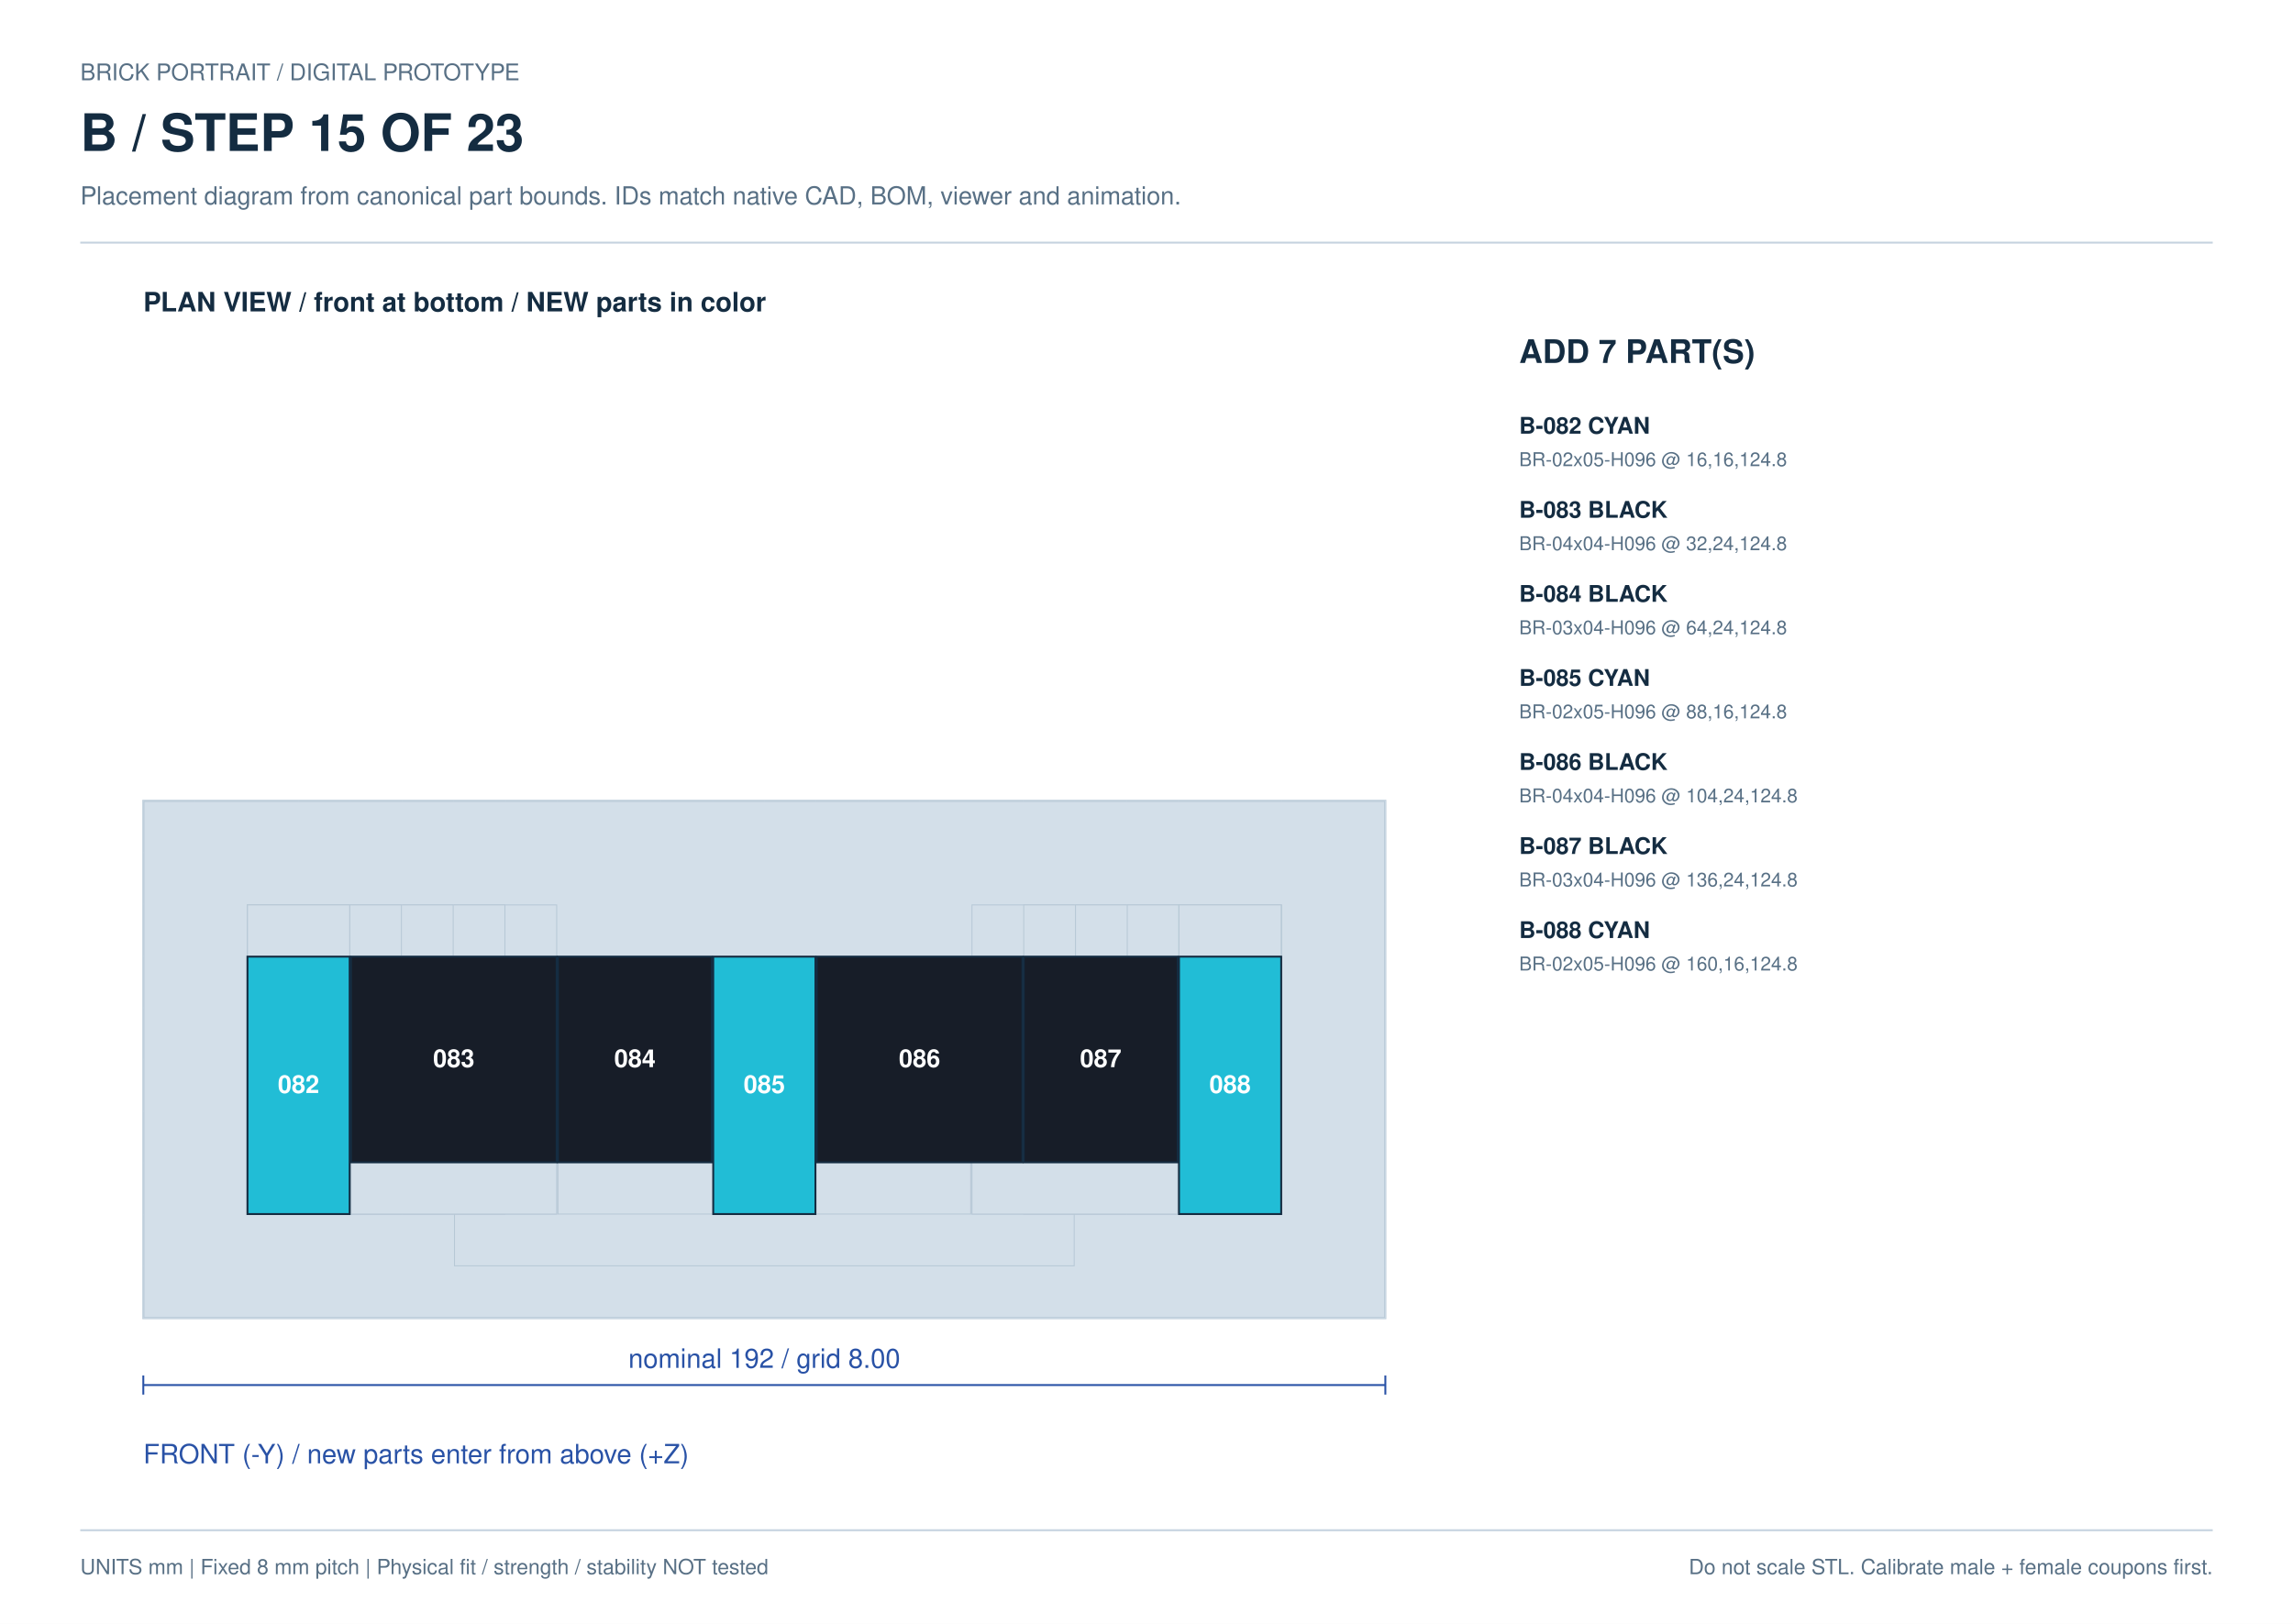
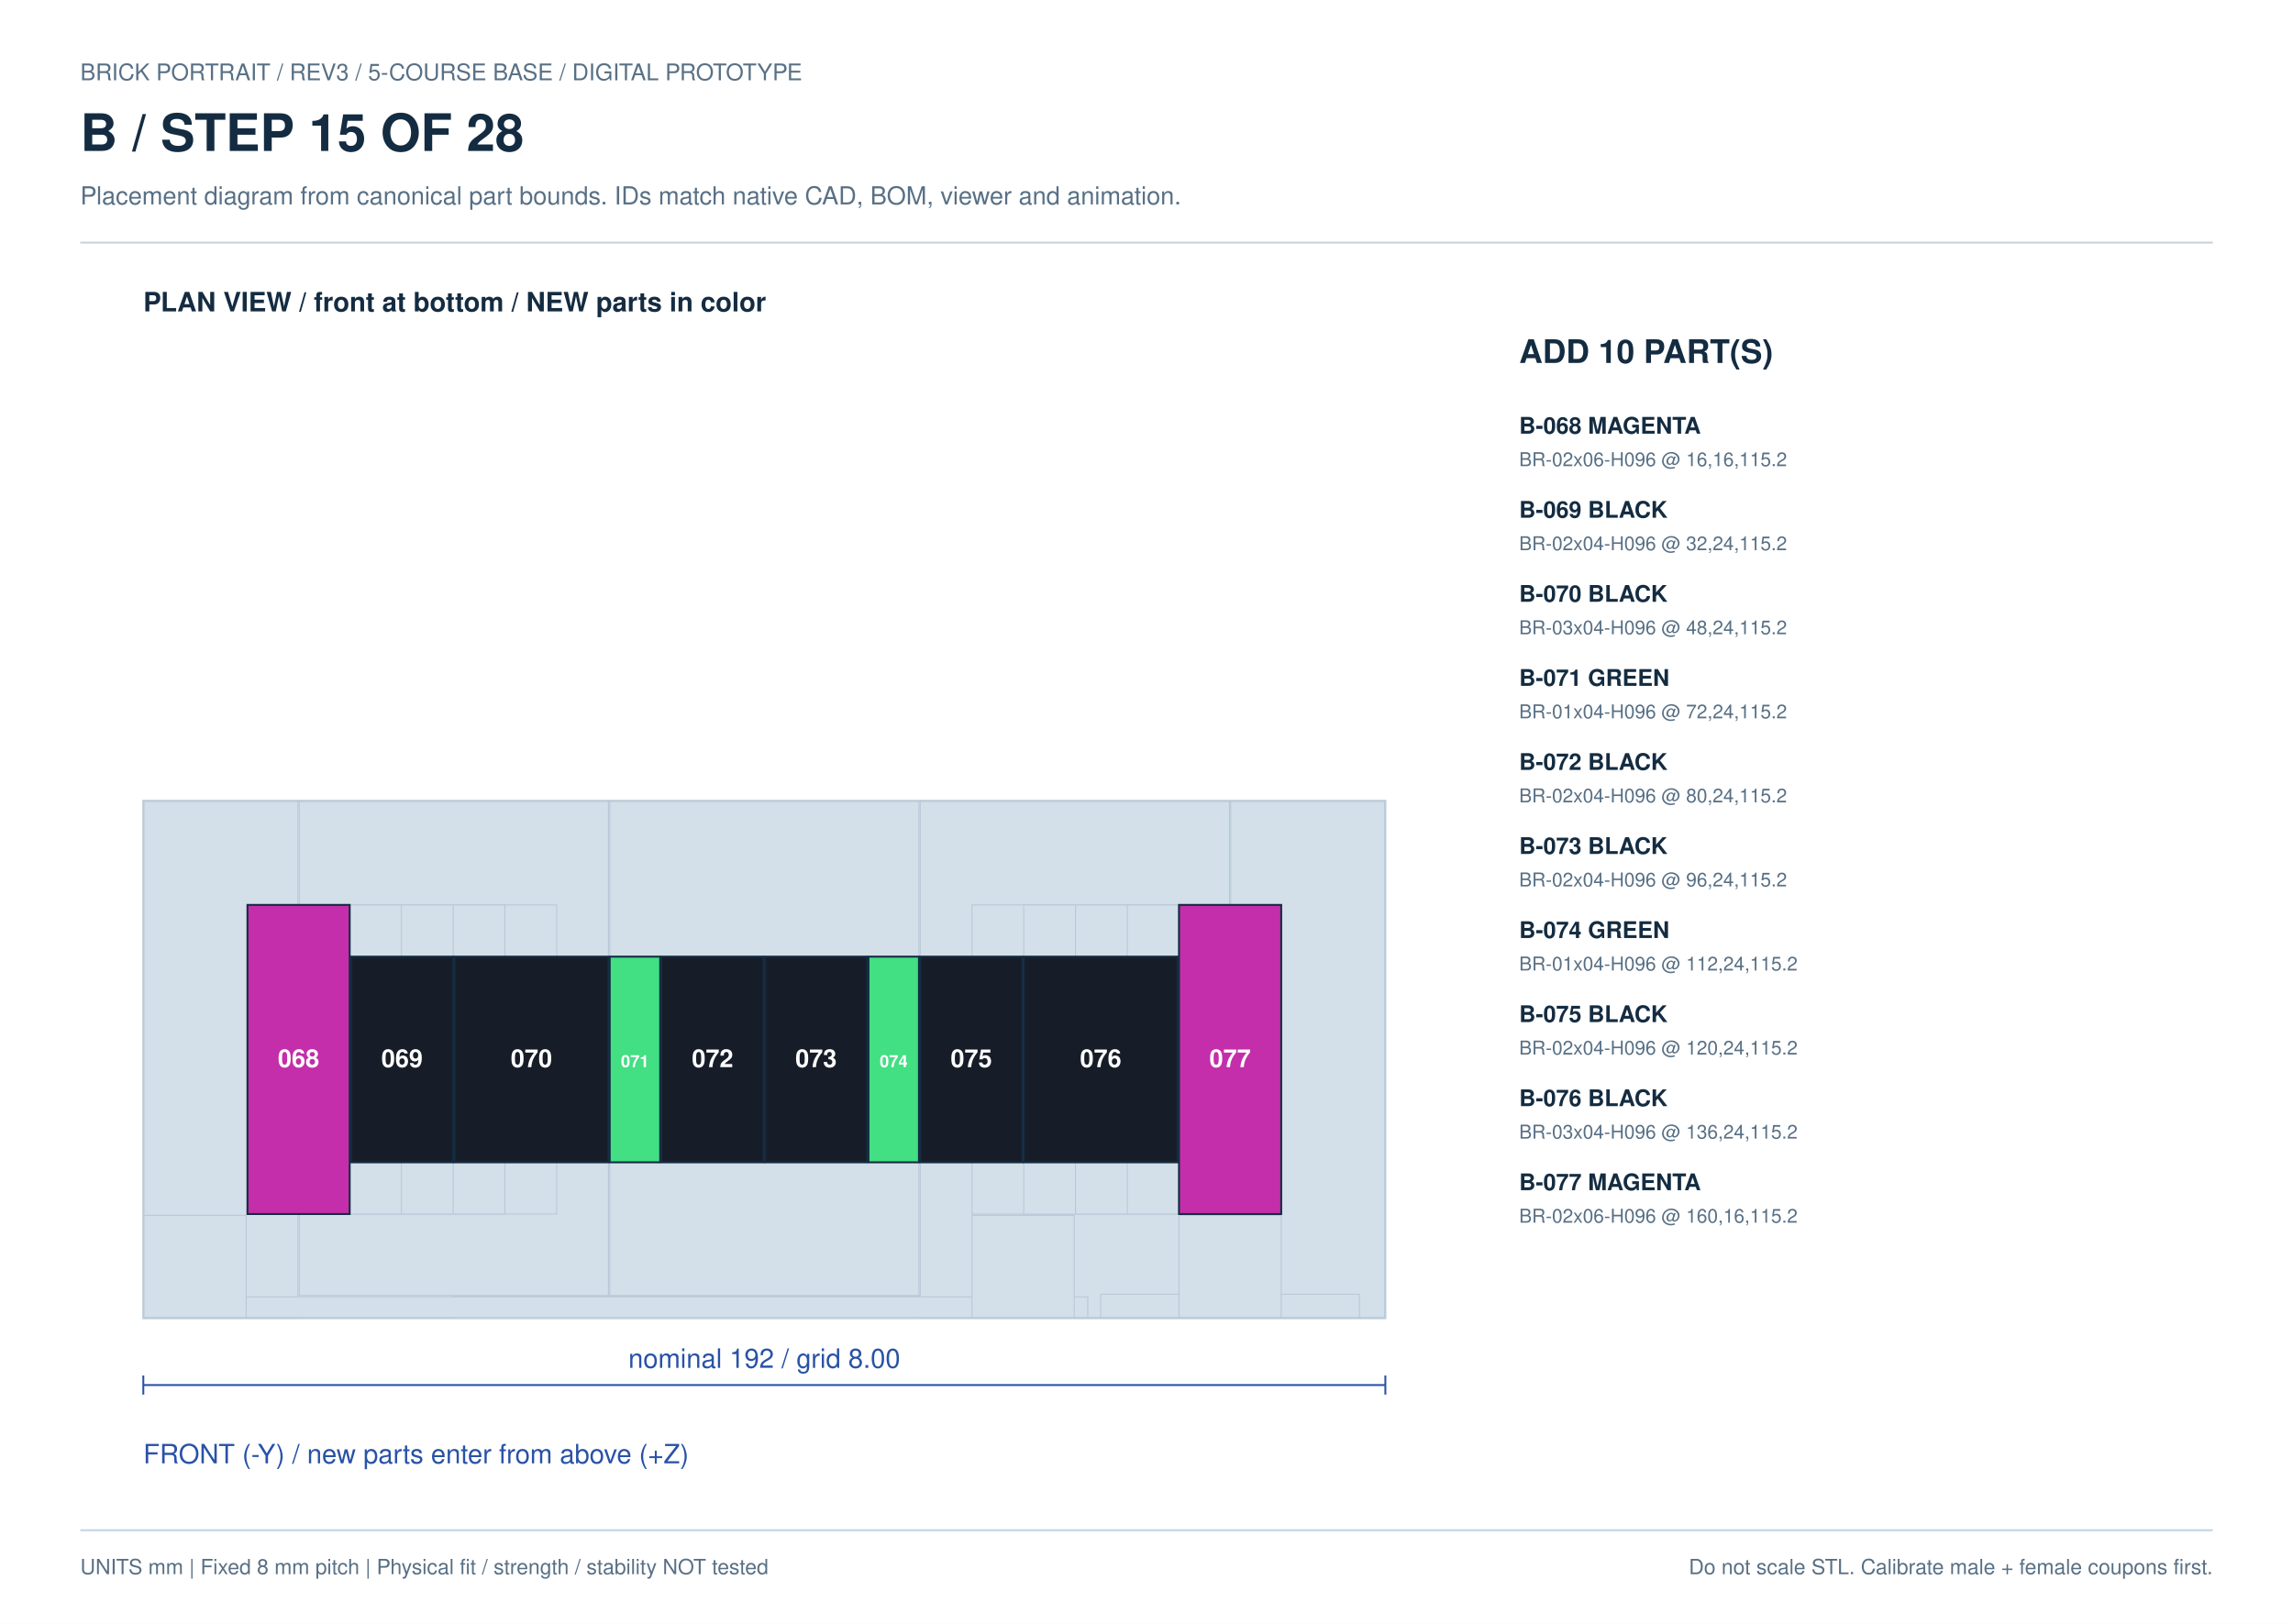
<svg xmlns="http://www.w3.org/2000/svg" width="420mm" height="297.5mm" viewBox="0 0 1200 850">
  <rect width="1200" height="850" fill="white" />
-   <text x="42" y="42" font-family="Helvetica,Arial,sans-serif" font-size="12" fill="#587085" font-weight="normal" text-anchor="start">BRICK PORTRAIT / DIGITAL PROTOTYPE</text>
-   <text x="42" y="79" font-family="Helvetica,Arial,sans-serif" font-size="27" fill="#142c41" font-weight="bold" text-anchor="start">B / STEP 15 OF 23</text>
+   <text x="42" y="42" font-family="Helvetica,Arial,sans-serif" font-size="12" fill="#587085" font-weight="normal" text-anchor="start">BRICK PORTRAIT / REV3 / 5-COURSE BASE / DIGITAL PROTOTYPE</text>
+   <text x="42" y="79" font-family="Helvetica,Arial,sans-serif" font-size="27" fill="#142c41" font-weight="bold" text-anchor="start">B / STEP 15 OF 28</text>
  <text x="42" y="107" font-family="Helvetica,Arial,sans-serif" font-size="13" fill="#587085" font-weight="normal" text-anchor="start">Placement diagram from canonical part bounds. IDs match native CAD, BOM, viewer and animation.</text>
  <line x1="42" y1="127" x2="1158" y2="127" stroke="#c5d3df" stroke-width="1" />
  <text x="75" y="163" font-family="Helvetica,Arial,sans-serif" font-size="14" fill="#142c41" font-weight="bold" text-anchor="start">PLAN VIEW / front at bottom / NEW parts in color</text>
  <rect x="75" y="419.167" width="650.0" height="270.833" fill="#edf3f8" stroke="#b7c8d6" />
  <line x1="75.0" y1="419.167" x2="75.0" y2="690" stroke="#d0dde8" stroke-width="0.5" />
  <line x1="102.083" y1="419.167" x2="102.083" y2="690" stroke="#d0dde8" stroke-width="0.5" />
  <line x1="129.167" y1="419.167" x2="129.167" y2="690" stroke="#d0dde8" stroke-width="0.5" />
  <line x1="156.25" y1="419.167" x2="156.25" y2="690" stroke="#d0dde8" stroke-width="0.5" />
  <line x1="183.333" y1="419.167" x2="183.333" y2="690" stroke="#d0dde8" stroke-width="0.5" />
  <line x1="210.417" y1="419.167" x2="210.417" y2="690" stroke="#d0dde8" stroke-width="0.5" />
  <line x1="237.5" y1="419.167" x2="237.5" y2="690" stroke="#d0dde8" stroke-width="0.5" />
  <line x1="264.583" y1="419.167" x2="264.583" y2="690" stroke="#d0dde8" stroke-width="0.5" />
  <line x1="291.667" y1="419.167" x2="291.667" y2="690" stroke="#d0dde8" stroke-width="0.5" />
  <line x1="318.75" y1="419.167" x2="318.75" y2="690" stroke="#d0dde8" stroke-width="0.5" />
  <line x1="345.833" y1="419.167" x2="345.833" y2="690" stroke="#d0dde8" stroke-width="0.5" />
  <line x1="372.917" y1="419.167" x2="372.917" y2="690" stroke="#d0dde8" stroke-width="0.5" />
  <line x1="400.0" y1="419.167" x2="400.0" y2="690" stroke="#d0dde8" stroke-width="0.5" />
  <line x1="427.083" y1="419.167" x2="427.083" y2="690" stroke="#d0dde8" stroke-width="0.5" />
  <line x1="454.167" y1="419.167" x2="454.167" y2="690" stroke="#d0dde8" stroke-width="0.5" />
  <line x1="481.25" y1="419.167" x2="481.25" y2="690" stroke="#d0dde8" stroke-width="0.5" />
  <line x1="508.333" y1="419.167" x2="508.333" y2="690" stroke="#d0dde8" stroke-width="0.5" />
  <line x1="535.417" y1="419.167" x2="535.417" y2="690" stroke="#d0dde8" stroke-width="0.5" />
  <line x1="562.5" y1="419.167" x2="562.5" y2="690" stroke="#d0dde8" stroke-width="0.5" />
  <line x1="589.583" y1="419.167" x2="589.583" y2="690" stroke="#d0dde8" stroke-width="0.5" />
  <line x1="616.667" y1="419.167" x2="616.667" y2="690" stroke="#d0dde8" stroke-width="0.5" />
  <line x1="643.75" y1="419.167" x2="643.75" y2="690" stroke="#d0dde8" stroke-width="0.5" />
  <line x1="670.833" y1="419.167" x2="670.833" y2="690" stroke="#d0dde8" stroke-width="0.5" />
  <line x1="697.917" y1="419.167" x2="697.917" y2="690" stroke="#d0dde8" stroke-width="0.5" />
  <line x1="725.0" y1="419.167" x2="725.0" y2="690" stroke="#d0dde8" stroke-width="0.5" />
  <line x1="75" y1="690.0" x2="725.0" y2="690.0" stroke="#d0dde8" stroke-width="0.5" />
  <line x1="75" y1="662.917" x2="725.0" y2="662.917" stroke="#d0dde8" stroke-width="0.5" />
  <line x1="75" y1="635.833" x2="725.0" y2="635.833" stroke="#d0dde8" stroke-width="0.5" />
  <line x1="75" y1="608.75" x2="725.0" y2="608.75" stroke="#d0dde8" stroke-width="0.5" />
  <line x1="75" y1="581.667" x2="725.0" y2="581.667" stroke="#d0dde8" stroke-width="0.5" />
  <line x1="75" y1="554.583" x2="725.0" y2="554.583" stroke="#d0dde8" stroke-width="0.5" />
  <line x1="75" y1="527.5" x2="725.0" y2="527.5" stroke="#d0dde8" stroke-width="0.5" />
  <line x1="75" y1="500.417" x2="725.0" y2="500.417" stroke="#d0dde8" stroke-width="0.5" />
  <line x1="75" y1="473.333" x2="725.0" y2="473.333" stroke="#d0dde8" stroke-width="0.5" />
  <line x1="75" y1="446.25" x2="725.0" y2="446.25" stroke="#d0dde8" stroke-width="0.5" />
  <line x1="75" y1="419.167" x2="725.0" y2="419.167" stroke="#d0dde8" stroke-width="0.5" />
  <rect x="75.339" y="419.505" width="649.323" height="270.156" fill="#d3dfe9" stroke="#b7c8d6" stroke-width="0.5" />
-   <rect x="237.839" y="609.089" width="324.323" height="53.49" fill="#d3dfe9" stroke="#b7c8d6" stroke-width="0.5" />
+   <rect x="75.339" y="419.505" width="161.823" height="270.156" fill="#d3dfe9" stroke="#b7c8d6" stroke-width="0.5" />
+   <rect x="237.839" y="419.505" width="161.823" height="258.646" fill="#d3dfe9" stroke="#b7c8d6" stroke-width="0.5" />
+   <rect x="400.339" y="419.505" width="161.823" height="258.646" fill="#d3dfe9" stroke="#b7c8d6" stroke-width="0.5" />
+   <rect x="562.839" y="419.505" width="161.823" height="270.156" fill="#d3dfe9" stroke="#b7c8d6" stroke-width="0.5" />
+   <rect x="75.339" y="419.505" width="80.573" height="270.156" fill="#d3dfe9" stroke="#b7c8d6" stroke-width="0.5" />
+   <rect x="156.589" y="419.505" width="161.823" height="258.646" fill="#d3dfe9" stroke="#b7c8d6" stroke-width="0.5" />
+   <rect x="319.089" y="419.505" width="161.823" height="258.646" fill="#d3dfe9" stroke="#b7c8d6" stroke-width="0.5" />
+   <rect x="481.589" y="419.505" width="161.823" height="270.156" fill="#d3dfe9" stroke="#b7c8d6" stroke-width="0.5" />
+   <rect x="644.089" y="419.505" width="80.573" height="270.156" fill="#d3dfe9" stroke="#b7c8d6" stroke-width="0.5" />
+   <rect x="75.339" y="419.505" width="161.823" height="270.156" fill="#d3dfe9" stroke="#b7c8d6" stroke-width="0.5" />
+   <rect x="237.839" y="419.505" width="161.823" height="258.646" fill="#d3dfe9" stroke="#b7c8d6" stroke-width="0.5" />
+   <rect x="400.339" y="419.505" width="161.823" height="258.646" fill="#d3dfe9" stroke="#b7c8d6" stroke-width="0.5" />
+   <rect x="562.839" y="419.505" width="161.823" height="270.156" fill="#d3dfe9" stroke="#b7c8d6" stroke-width="0.5" />
+   <rect x="75.339" y="419.505" width="80.573" height="270.156" fill="#d3dfe9" stroke="#b7c8d6" stroke-width="0.5" />
+   <rect x="156.589" y="419.505" width="161.823" height="258.646" fill="#d3dfe9" stroke="#b7c8d6" stroke-width="0.5" />
+   <rect x="319.089" y="419.505" width="161.823" height="258.646" fill="#d3dfe9" stroke="#b7c8d6" stroke-width="0.5" />
+   <rect x="481.589" y="419.505" width="161.823" height="270.156" fill="#d3dfe9" stroke="#b7c8d6" stroke-width="0.5" />
+   <rect x="644.089" y="419.505" width="80.573" height="270.156" fill="#d3dfe9" stroke="#b7c8d6" stroke-width="0.5" />
+   <rect x="88.542" y="678.828" width="480.729" height="10.833" fill="#d3dfe9" stroke="#b7c8d6" stroke-width="0.5" />
+   <rect x="576.042" y="677.474" width="135.417" height="12.188" fill="#d3dfe9" stroke="#b7c8d6" stroke-width="0.5" />
+   <rect x="75.339" y="636.172" width="53.49" height="53.49" fill="#d3dfe9" stroke="#b7c8d6" stroke-width="0.5" />
+   <rect x="508.672" y="636.172" width="53.49" height="53.49" fill="#d3dfe9" stroke="#b7c8d6" stroke-width="0.5" />
+   <rect x="617.005" y="636.172" width="53.49" height="53.49" fill="#d3dfe9" stroke="#b7c8d6" stroke-width="0.5" />
  <rect x="264.922" y="500.755" width="107.656" height="107.656" fill="#d3dfe9" stroke="#b7c8d6" stroke-width="0.5" />
  <rect x="373.255" y="500.755" width="107.656" height="107.656" fill="#d3dfe9" stroke="#b7c8d6" stroke-width="0.5" />
  <rect x="481.589" y="500.755" width="53.49" height="107.656" fill="#d3dfe9" stroke="#b7c8d6" stroke-width="0.5" />
  <rect x="237.839" y="473.672" width="53.49" height="161.823" fill="#d3dfe9" stroke="#b7c8d6" stroke-width="0.5" />
  <rect x="292.005" y="500.755" width="53.49" height="107.656" fill="#d3dfe9" stroke="#b7c8d6" stroke-width="0.5" />
  <rect x="346.172" y="500.755" width="107.656" height="107.656" fill="#d3dfe9" stroke="#b7c8d6" stroke-width="0.5" />
  <rect x="454.505" y="500.755" width="53.49" height="107.656" fill="#d3dfe9" stroke="#b7c8d6" stroke-width="0.5" />
  <rect x="508.672" y="473.672" width="53.49" height="161.823" fill="#d3dfe9" stroke="#b7c8d6" stroke-width="0.5" />
  <rect x="210.755" y="473.672" width="53.49" height="161.823" fill="#d3dfe9" stroke="#b7c8d6" stroke-width="0.5" />
  <rect x="264.922" y="500.755" width="107.656" height="107.656" fill="#d3dfe9" stroke="#b7c8d6" stroke-width="0.5" />
  <rect x="373.255" y="500.755" width="107.656" height="107.656" fill="#d3dfe9" stroke="#b7c8d6" stroke-width="0.5" />
  <rect x="481.589" y="500.755" width="53.49" height="107.656" fill="#d3dfe9" stroke="#b7c8d6" stroke-width="0.5" />
  <rect x="535.755" y="473.672" width="53.49" height="161.823" fill="#d3dfe9" stroke="#b7c8d6" stroke-width="0.5" />
  <rect x="183.672" y="473.672" width="53.49" height="161.823" fill="#d3dfe9" stroke="#b7c8d6" stroke-width="0.5" />
  <rect x="237.839" y="500.755" width="53.49" height="107.656" fill="#d3dfe9" stroke="#b7c8d6" stroke-width="0.5" />
  <rect x="292.005" y="500.755" width="107.656" height="107.656" fill="#d3dfe9" stroke="#b7c8d6" stroke-width="0.5" />
  <rect x="400.339" y="500.755" width="107.656" height="107.656" fill="#d3dfe9" stroke="#b7c8d6" stroke-width="0.5" />
  <rect x="508.672" y="500.755" width="53.49" height="107.656" fill="#d3dfe9" stroke="#b7c8d6" stroke-width="0.5" />
  <rect x="562.839" y="473.672" width="53.49" height="161.823" fill="#d3dfe9" stroke="#b7c8d6" stroke-width="0.5" />
  <rect x="156.589" y="473.672" width="53.49" height="161.823" fill="#d3dfe9" stroke="#b7c8d6" stroke-width="0.5" />
  <rect x="210.755" y="500.755" width="107.656" height="107.656" fill="#d3dfe9" stroke="#b7c8d6" stroke-width="0.5" />
  <rect x="319.089" y="500.755" width="26.406" height="107.656" fill="#d3dfe9" stroke="#b7c8d6" stroke-width="0.5" />
  <rect x="346.172" y="500.755" width="107.656" height="107.656" fill="#d3dfe9" stroke="#b7c8d6" stroke-width="0.5" />
  <rect x="454.505" y="500.755" width="26.406" height="107.656" fill="#d3dfe9" stroke="#b7c8d6" stroke-width="0.5" />
  <rect x="481.589" y="500.755" width="107.656" height="107.656" fill="#d3dfe9" stroke="#b7c8d6" stroke-width="0.5" />
  <rect x="589.922" y="473.672" width="53.49" height="161.823" fill="#d3dfe9" stroke="#b7c8d6" stroke-width="0.5" />
  <rect x="129.505" y="473.672" width="53.49" height="161.823" fill="#d3dfe9" stroke="#b7c8d6" stroke-width="0.5" />
  <rect x="183.672" y="500.755" width="53.49" height="107.656" fill="#d3dfe9" stroke="#b7c8d6" stroke-width="0.5" />
  <rect x="237.839" y="500.755" width="80.573" height="107.656" fill="#d3dfe9" stroke="#b7c8d6" stroke-width="0.5" />
  <rect x="319.089" y="500.755" width="26.406" height="107.656" fill="#d3dfe9" stroke="#b7c8d6" stroke-width="0.5" />
  <rect x="346.172" y="500.755" width="53.49" height="107.656" fill="#d3dfe9" stroke="#b7c8d6" stroke-width="0.5" />
  <rect x="400.339" y="500.755" width="53.49" height="107.656" fill="#d3dfe9" stroke="#b7c8d6" stroke-width="0.5" />
  <rect x="454.505" y="500.755" width="26.406" height="107.656" fill="#d3dfe9" stroke="#b7c8d6" stroke-width="0.5" />
  <rect x="481.589" y="500.755" width="53.49" height="107.656" fill="#d3dfe9" stroke="#b7c8d6" stroke-width="0.5" />
  <rect x="535.755" y="500.755" width="80.573" height="107.656" fill="#d3dfe9" stroke="#b7c8d6" stroke-width="0.5" />
  <rect x="617.005" y="473.672" width="53.49" height="161.823" fill="#d3dfe9" stroke="#b7c8d6" stroke-width="0.5" />
  <rect x="129.505" y="473.672" width="53.49" height="161.823" fill="#d3dfe9" stroke="#b7c8d6" stroke-width="0.5" />
  <rect x="183.672" y="500.755" width="134.74" height="107.656" fill="#d3dfe9" stroke="#b7c8d6" stroke-width="0.5" />
  <rect x="319.089" y="500.755" width="26.406" height="107.656" fill="#d3dfe9" stroke="#b7c8d6" stroke-width="0.5" />
  <rect x="346.172" y="500.755" width="107.656" height="107.656" fill="#d3dfe9" stroke="#b7c8d6" stroke-width="0.5" />
  <rect x="454.505" y="500.755" width="26.406" height="107.656" fill="#d3dfe9" stroke="#b7c8d6" stroke-width="0.5" />
  <rect x="481.589" y="500.755" width="134.74" height="107.656" fill="#d3dfe9" stroke="#b7c8d6" stroke-width="0.5" />
  <rect x="617.005" y="473.672" width="53.49" height="161.823" fill="#d3dfe9" stroke="#b7c8d6" stroke-width="0.5" />
-   <rect x="129.505" y="473.672" width="53.49" height="161.823" fill="#d3dfe9" stroke="#b7c8d6" stroke-width="0.5" />
-   <rect x="183.672" y="500.755" width="53.49" height="107.656" fill="#d3dfe9" stroke="#b7c8d6" stroke-width="0.5" />
-   <rect x="237.839" y="500.755" width="80.573" height="107.656" fill="#d3dfe9" stroke="#b7c8d6" stroke-width="0.5" />
-   <rect x="319.089" y="500.755" width="26.406" height="107.656" fill="#d3dfe9" stroke="#b7c8d6" stroke-width="0.5" />
-   <rect x="346.172" y="500.755" width="53.49" height="107.656" fill="#d3dfe9" stroke="#b7c8d6" stroke-width="0.5" />
-   <rect x="400.339" y="500.755" width="53.49" height="107.656" fill="#d3dfe9" stroke="#b7c8d6" stroke-width="0.5" />
-   <rect x="454.505" y="500.755" width="26.406" height="107.656" fill="#d3dfe9" stroke="#b7c8d6" stroke-width="0.5" />
-   <rect x="481.589" y="500.755" width="53.49" height="107.656" fill="#d3dfe9" stroke="#b7c8d6" stroke-width="0.5" />
-   <rect x="535.755" y="500.755" width="80.573" height="107.656" fill="#d3dfe9" stroke="#b7c8d6" stroke-width="0.5" />
-   <rect x="617.005" y="473.672" width="53.49" height="161.823" fill="#d3dfe9" stroke="#b7c8d6" stroke-width="0.5" />
-   <rect x="129.505" y="473.672" width="53.49" height="161.823" fill="#d3dfe9" stroke="#b7c8d6" stroke-width="0.5" />
-   <rect x="183.672" y="500.755" width="107.656" height="107.656" fill="#d3dfe9" stroke="#b7c8d6" stroke-width="0.5" />
-   <rect x="292.005" y="500.755" width="107.656" height="107.656" fill="#d3dfe9" stroke="#b7c8d6" stroke-width="0.5" />
-   <rect x="400.339" y="500.755" width="107.656" height="107.656" fill="#d3dfe9" stroke="#b7c8d6" stroke-width="0.5" />
-   <rect x="508.672" y="500.755" width="107.656" height="107.656" fill="#d3dfe9" stroke="#b7c8d6" stroke-width="0.5" />
-   <rect x="617.005" y="473.672" width="53.49" height="161.823" fill="#d3dfe9" stroke="#b7c8d6" stroke-width="0.5" />
-   <rect x="129.505" y="500.755" width="53.49" height="134.74" fill="#d3dfe9" stroke="#b7c8d6" stroke-width="0.5" />
-   <rect x="183.672" y="500.755" width="107.656" height="134.74" fill="#d3dfe9" stroke="#b7c8d6" stroke-width="0.5" />
-   <rect x="292.005" y="500.755" width="107.656" height="134.74" fill="#d3dfe9" stroke="#b7c8d6" stroke-width="0.5" />
-   <rect x="400.339" y="500.755" width="107.656" height="134.74" fill="#d3dfe9" stroke="#b7c8d6" stroke-width="0.5" />
-   <rect x="508.672" y="500.755" width="107.656" height="134.74" fill="#d3dfe9" stroke="#b7c8d6" stroke-width="0.5" />
-   <rect x="617.005" y="500.755" width="53.49" height="134.74" fill="#d3dfe9" stroke="#b7c8d6" stroke-width="0.5" />
-   <rect x="129.505" y="500.755" width="53.49" height="134.74" fill="#d3dfe9" stroke="#b7c8d6" stroke-width="0.5" />
-   <rect x="183.672" y="500.755" width="107.656" height="107.656" fill="#d3dfe9" stroke="#b7c8d6" stroke-width="0.5" />
-   <rect x="292.005" y="500.755" width="80.573" height="107.656" fill="#d3dfe9" stroke="#b7c8d6" stroke-width="0.5" />
-   <rect x="373.255" y="500.755" width="53.49" height="134.74" fill="#d3dfe9" stroke="#b7c8d6" stroke-width="0.5" />
-   <rect x="427.422" y="500.755" width="107.656" height="107.656" fill="#d3dfe9" stroke="#b7c8d6" stroke-width="0.5" />
-   <rect x="535.755" y="500.755" width="80.573" height="107.656" fill="#d3dfe9" stroke="#b7c8d6" stroke-width="0.5" />
-   <rect x="617.005" y="500.755" width="53.49" height="134.74" fill="#d3dfe9" stroke="#b7c8d6" stroke-width="0.5" />
-   <rect x="129.505" y="500.755" width="53.49" height="134.74" fill="#d3dfe9" stroke="#b7c8d6" stroke-width="0.5" />
-   <rect x="183.672" y="500.755" width="53.49" height="107.656" fill="#d3dfe9" stroke="#b7c8d6" stroke-width="0.5" />
-   <rect x="237.839" y="500.755" width="134.74" height="107.656" fill="#d3dfe9" stroke="#b7c8d6" stroke-width="0.5" />
-   <rect x="373.255" y="500.755" width="53.49" height="134.74" fill="#d3dfe9" stroke="#b7c8d6" stroke-width="0.5" />
-   <rect x="427.422" y="500.755" width="53.49" height="107.656" fill="#d3dfe9" stroke="#b7c8d6" stroke-width="0.5" />
-   <rect x="481.589" y="500.755" width="134.74" height="107.656" fill="#d3dfe9" stroke="#b7c8d6" stroke-width="0.5" />
-   <rect x="617.005" y="500.755" width="53.49" height="134.74" fill="#d3dfe9" stroke="#b7c8d6" stroke-width="0.5" />
-   <rect x="129.505" y="500.755" width="53.49" height="134.74" fill="#21bdd6" stroke="#142c41" stroke-width="1" />
-   <text x="156.25" y="572.125" font-family="Helvetica,Arial,sans-serif" font-size="13" fill="white" font-weight="bold" text-anchor="middle">082</text>
-   <rect x="183.672" y="500.755" width="107.656" height="107.656" fill="#171d28" stroke="#142c41" stroke-width="1" />
-   <text x="237.5" y="558.583" font-family="Helvetica,Arial,sans-serif" font-size="13" fill="white" font-weight="bold" text-anchor="middle">083</text>
-   <rect x="292.005" y="500.755" width="80.573" height="107.656" fill="#171d28" stroke="#142c41" stroke-width="1" />
-   <text x="332.292" y="558.583" font-family="Helvetica,Arial,sans-serif" font-size="13" fill="white" font-weight="bold" text-anchor="middle">084</text>
-   <rect x="373.255" y="500.755" width="53.49" height="134.74" fill="#21bdd6" stroke="#142c41" stroke-width="1" />
-   <text x="400.0" y="572.125" font-family="Helvetica,Arial,sans-serif" font-size="13" fill="white" font-weight="bold" text-anchor="middle">085</text>
-   <rect x="427.422" y="500.755" width="107.656" height="107.656" fill="#171d28" stroke="#142c41" stroke-width="1" />
-   <text x="481.25" y="558.583" font-family="Helvetica,Arial,sans-serif" font-size="13" fill="white" font-weight="bold" text-anchor="middle">086</text>
+   <rect x="129.505" y="473.672" width="53.49" height="161.823" fill="#c42eaa" stroke="#142c41" stroke-width="1" />
+   <text x="156.25" y="558.583" font-family="Helvetica,Arial,sans-serif" font-size="13" fill="white" font-weight="bold" text-anchor="middle">068</text>
+   <rect x="183.672" y="500.755" width="53.49" height="107.656" fill="#171d28" stroke="#142c41" stroke-width="1" />
+   <text x="210.417" y="558.583" font-family="Helvetica,Arial,sans-serif" font-size="13" fill="white" font-weight="bold" text-anchor="middle">069</text>
+   <rect x="237.839" y="500.755" width="80.573" height="107.656" fill="#171d28" stroke="#142c41" stroke-width="1" />
+   <text x="278.125" y="558.583" font-family="Helvetica,Arial,sans-serif" font-size="13" fill="white" font-weight="bold" text-anchor="middle">070</text>
+   <rect x="319.089" y="500.755" width="26.406" height="107.656" fill="#42df83" stroke="#142c41" stroke-width="1" />
+   <text x="332.292" y="558.583" font-family="Helvetica,Arial,sans-serif" font-size="8.802" fill="white" font-weight="bold" text-anchor="middle">071</text>
+   <rect x="346.172" y="500.755" width="53.49" height="107.656" fill="#171d28" stroke="#142c41" stroke-width="1" />
+   <text x="372.917" y="558.583" font-family="Helvetica,Arial,sans-serif" font-size="13" fill="white" font-weight="bold" text-anchor="middle">072</text>
+   <rect x="400.339" y="500.755" width="53.49" height="107.656" fill="#171d28" stroke="#142c41" stroke-width="1" />
+   <text x="427.083" y="558.583" font-family="Helvetica,Arial,sans-serif" font-size="13" fill="white" font-weight="bold" text-anchor="middle">073</text>
+   <rect x="454.505" y="500.755" width="26.406" height="107.656" fill="#42df83" stroke="#142c41" stroke-width="1" />
+   <text x="467.708" y="558.583" font-family="Helvetica,Arial,sans-serif" font-size="8.802" fill="white" font-weight="bold" text-anchor="middle">074</text>
+   <rect x="481.589" y="500.755" width="53.49" height="107.656" fill="#171d28" stroke="#142c41" stroke-width="1" />
+   <text x="508.333" y="558.583" font-family="Helvetica,Arial,sans-serif" font-size="13" fill="white" font-weight="bold" text-anchor="middle">075</text>
  <rect x="535.755" y="500.755" width="80.573" height="107.656" fill="#171d28" stroke="#142c41" stroke-width="1" />
-   <text x="576.042" y="558.583" font-family="Helvetica,Arial,sans-serif" font-size="13" fill="white" font-weight="bold" text-anchor="middle">087</text>
-   <rect x="617.005" y="500.755" width="53.49" height="134.74" fill="#21bdd6" stroke="#142c41" stroke-width="1" />
-   <text x="643.75" y="572.125" font-family="Helvetica,Arial,sans-serif" font-size="13" fill="white" font-weight="bold" text-anchor="middle">088</text>
+   <text x="576.042" y="558.583" font-family="Helvetica,Arial,sans-serif" font-size="13" fill="white" font-weight="bold" text-anchor="middle">076</text>
+   <rect x="617.005" y="473.672" width="53.49" height="161.823" fill="#c42eaa" stroke="#142c41" stroke-width="1" />
+   <text x="643.75" y="558.583" font-family="Helvetica,Arial,sans-serif" font-size="13" fill="white" font-weight="bold" text-anchor="middle">077</text>
  <line x1="75" y1="725" x2="725.0" y2="725" stroke="#2952a6" stroke-width="1" />
  <line x1="75" y1="720" x2="75" y2="730" stroke="#2952a6" stroke-width="1" />
  <line x1="725.0" y1="720" x2="725.0" y2="730" stroke="#2952a6" stroke-width="1" />
  <text x="400.0" y="716" font-family="Helvetica,Arial,sans-serif" font-size="14" fill="#2952a6" font-weight="normal" text-anchor="middle">nominal 192 / grid 8.00</text>
  <text x="75" y="766" font-family="Helvetica,Arial,sans-serif" font-size="14" fill="#2952a6" font-weight="normal" text-anchor="start">FRONT (-Y)  /  new parts enter from above (+Z)</text>
-   <text x="795" y="190" font-family="Helvetica,Arial,sans-serif" font-size="17" fill="#142c41" font-weight="bold" text-anchor="start">ADD 7 PART(S)</text>
-   <text x="795" y="227" font-family="Helvetica,Arial,sans-serif" font-size="12" fill="#142c41" font-weight="bold" text-anchor="start">B-082  CYAN</text>
-   <text x="795" y="244" font-family="Helvetica,Arial,sans-serif" font-size="10" fill="#587085" font-weight="normal" text-anchor="start">BR-02x05-H096  @ 16,16,124.8</text>
-   <text x="795" y="271" font-family="Helvetica,Arial,sans-serif" font-size="12" fill="#142c41" font-weight="bold" text-anchor="start">B-083  BLACK</text>
-   <text x="795" y="288" font-family="Helvetica,Arial,sans-serif" font-size="10" fill="#587085" font-weight="normal" text-anchor="start">BR-04x04-H096  @ 32,24,124.8</text>
-   <text x="795" y="315" font-family="Helvetica,Arial,sans-serif" font-size="12" fill="#142c41" font-weight="bold" text-anchor="start">B-084  BLACK</text>
-   <text x="795" y="332" font-family="Helvetica,Arial,sans-serif" font-size="10" fill="#587085" font-weight="normal" text-anchor="start">BR-03x04-H096  @ 64,24,124.8</text>
-   <text x="795" y="359" font-family="Helvetica,Arial,sans-serif" font-size="12" fill="#142c41" font-weight="bold" text-anchor="start">B-085  CYAN</text>
-   <text x="795" y="376" font-family="Helvetica,Arial,sans-serif" font-size="10" fill="#587085" font-weight="normal" text-anchor="start">BR-02x05-H096  @ 88,16,124.8</text>
-   <text x="795" y="403" font-family="Helvetica,Arial,sans-serif" font-size="12" fill="#142c41" font-weight="bold" text-anchor="start">B-086  BLACK</text>
-   <text x="795" y="420" font-family="Helvetica,Arial,sans-serif" font-size="10" fill="#587085" font-weight="normal" text-anchor="start">BR-04x04-H096  @ 104,24,124.8</text>
-   <text x="795" y="447" font-family="Helvetica,Arial,sans-serif" font-size="12" fill="#142c41" font-weight="bold" text-anchor="start">B-087  BLACK</text>
-   <text x="795" y="464" font-family="Helvetica,Arial,sans-serif" font-size="10" fill="#587085" font-weight="normal" text-anchor="start">BR-03x04-H096  @ 136,24,124.8</text>
-   <text x="795" y="491" font-family="Helvetica,Arial,sans-serif" font-size="12" fill="#142c41" font-weight="bold" text-anchor="start">B-088  CYAN</text>
-   <text x="795" y="508" font-family="Helvetica,Arial,sans-serif" font-size="10" fill="#587085" font-weight="normal" text-anchor="start">BR-02x05-H096  @ 160,16,124.8</text>
+   <text x="795" y="190" font-family="Helvetica,Arial,sans-serif" font-size="17" fill="#142c41" font-weight="bold" text-anchor="start">ADD 10 PART(S)</text>
+   <text x="795" y="227" font-family="Helvetica,Arial,sans-serif" font-size="12" fill="#142c41" font-weight="bold" text-anchor="start">B-068  MAGENTA</text>
+   <text x="795" y="244" font-family="Helvetica,Arial,sans-serif" font-size="10" fill="#587085" font-weight="normal" text-anchor="start">BR-02x06-H096  @ 16,16,115.2</text>
+   <text x="795" y="271" font-family="Helvetica,Arial,sans-serif" font-size="12" fill="#142c41" font-weight="bold" text-anchor="start">B-069  BLACK</text>
+   <text x="795" y="288" font-family="Helvetica,Arial,sans-serif" font-size="10" fill="#587085" font-weight="normal" text-anchor="start">BR-02x04-H096  @ 32,24,115.2</text>
+   <text x="795" y="315" font-family="Helvetica,Arial,sans-serif" font-size="12" fill="#142c41" font-weight="bold" text-anchor="start">B-070  BLACK</text>
+   <text x="795" y="332" font-family="Helvetica,Arial,sans-serif" font-size="10" fill="#587085" font-weight="normal" text-anchor="start">BR-03x04-H096  @ 48,24,115.2</text>
+   <text x="795" y="359" font-family="Helvetica,Arial,sans-serif" font-size="12" fill="#142c41" font-weight="bold" text-anchor="start">B-071  GREEN</text>
+   <text x="795" y="376" font-family="Helvetica,Arial,sans-serif" font-size="10" fill="#587085" font-weight="normal" text-anchor="start">BR-01x04-H096  @ 72,24,115.2</text>
+   <text x="795" y="403" font-family="Helvetica,Arial,sans-serif" font-size="12" fill="#142c41" font-weight="bold" text-anchor="start">B-072  BLACK</text>
+   <text x="795" y="420" font-family="Helvetica,Arial,sans-serif" font-size="10" fill="#587085" font-weight="normal" text-anchor="start">BR-02x04-H096  @ 80,24,115.2</text>
+   <text x="795" y="447" font-family="Helvetica,Arial,sans-serif" font-size="12" fill="#142c41" font-weight="bold" text-anchor="start">B-073  BLACK</text>
+   <text x="795" y="464" font-family="Helvetica,Arial,sans-serif" font-size="10" fill="#587085" font-weight="normal" text-anchor="start">BR-02x04-H096  @ 96,24,115.2</text>
+   <text x="795" y="491" font-family="Helvetica,Arial,sans-serif" font-size="12" fill="#142c41" font-weight="bold" text-anchor="start">B-074  GREEN</text>
+   <text x="795" y="508" font-family="Helvetica,Arial,sans-serif" font-size="10" fill="#587085" font-weight="normal" text-anchor="start">BR-01x04-H096  @ 112,24,115.2</text>
+   <text x="795" y="535" font-family="Helvetica,Arial,sans-serif" font-size="12" fill="#142c41" font-weight="bold" text-anchor="start">B-075  BLACK</text>
+   <text x="795" y="552" font-family="Helvetica,Arial,sans-serif" font-size="10" fill="#587085" font-weight="normal" text-anchor="start">BR-02x04-H096  @ 120,24,115.2</text>
+   <text x="795" y="579" font-family="Helvetica,Arial,sans-serif" font-size="12" fill="#142c41" font-weight="bold" text-anchor="start">B-076  BLACK</text>
+   <text x="795" y="596" font-family="Helvetica,Arial,sans-serif" font-size="10" fill="#587085" font-weight="normal" text-anchor="start">BR-03x04-H096  @ 136,24,115.2</text>
+   <text x="795" y="623" font-family="Helvetica,Arial,sans-serif" font-size="12" fill="#142c41" font-weight="bold" text-anchor="start">B-077  MAGENTA</text>
+   <text x="795" y="640" font-family="Helvetica,Arial,sans-serif" font-size="10" fill="#587085" font-weight="normal" text-anchor="start">BR-02x06-H096  @ 160,16,115.2</text>
  <line x1="42" y1="801" x2="1158" y2="801" stroke="#c5d3df" stroke-width="1" />
  <text x="42" y="824" font-family="Helvetica,Arial,sans-serif" font-size="11" fill="#587085" font-weight="normal" text-anchor="start">UNITS mm | Fixed 8 mm pitch | Physical fit / strength / stability NOT tested</text>
  <text x="1158" y="824" font-family="Helvetica,Arial,sans-serif" font-size="11" fill="#587085" font-weight="normal" text-anchor="end">Do not scale STL. Calibrate male + female coupons first.</text>
</svg>
